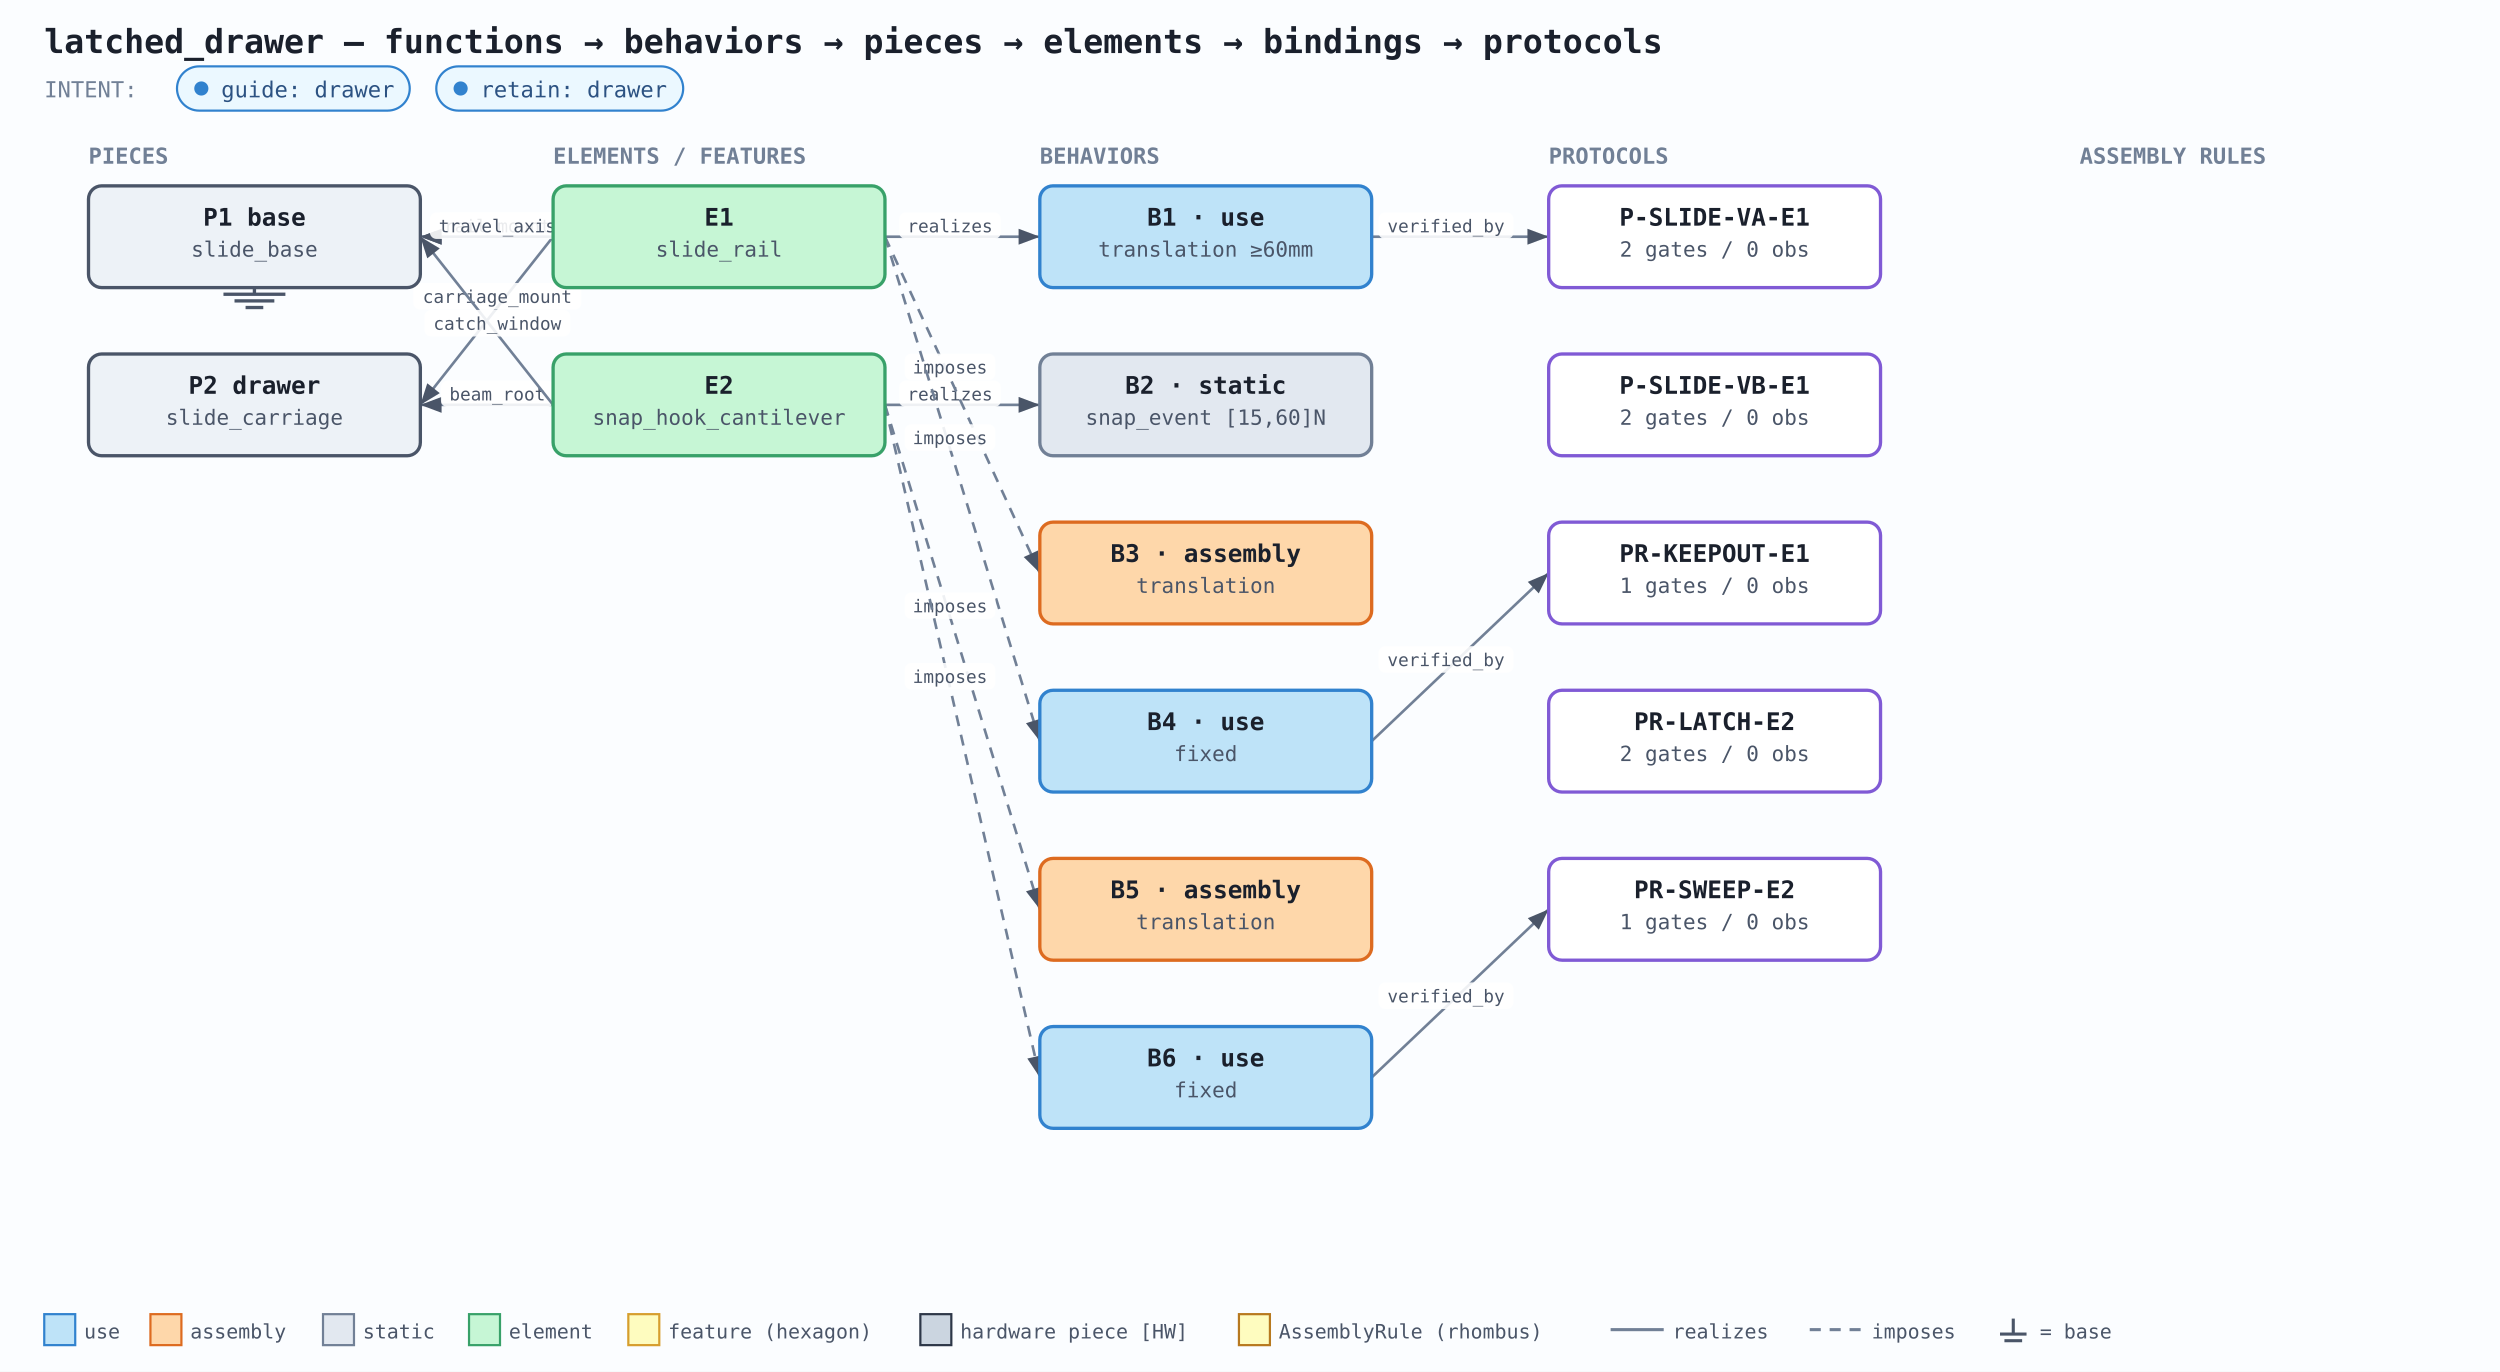
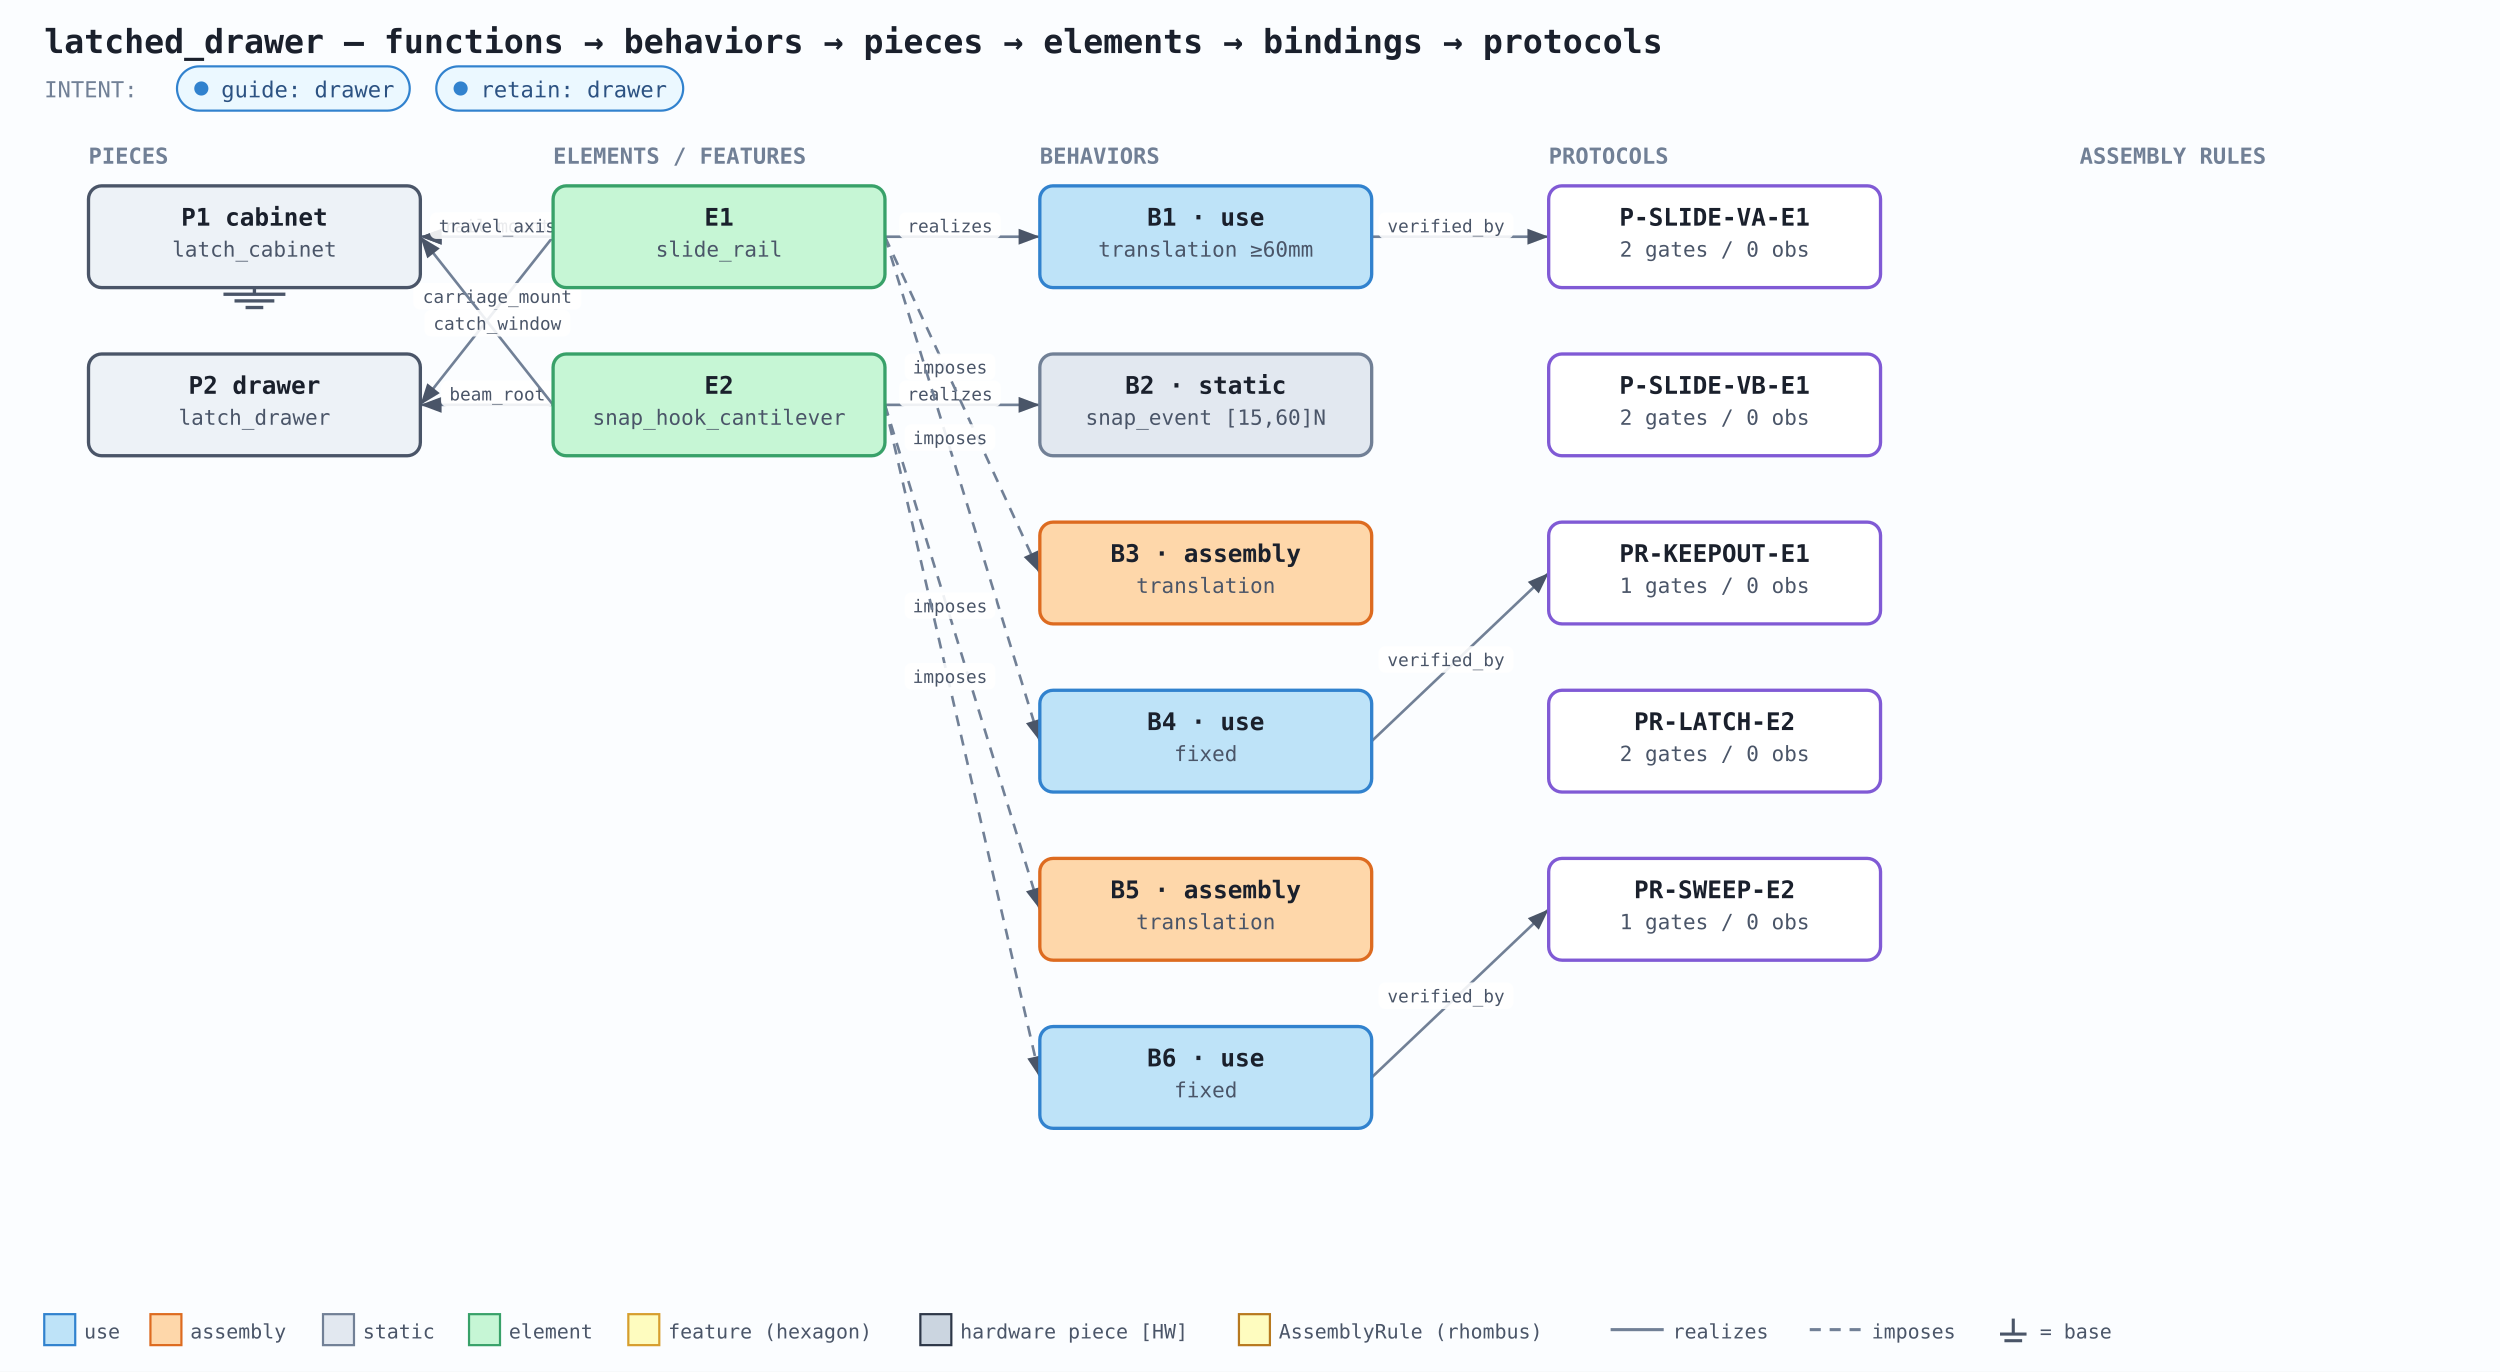
<svg xmlns="http://www.w3.org/2000/svg" width="1130" height="620" font-family="monospace" viewBox="0 0 1130 620">
  <rect width="1130" height="620" fill="#fbfdff" />
  <defs>
    <marker id="arw" markerWidth="9" markerHeight="9" refX="8" refY="3" orient="auto">
      <path d="M0,0 L8,3 L0,6 Z" fill="#4a5568" />
    </marker>
    <marker id="arwN" markerWidth="9" markerHeight="9" refX="8" refY="3" orient="auto">
      <path d="M0,0 L8,3 L0,6 Z" fill="#e53e3e" />
    </marker>
  </defs>
  <text x="20" y="24" font-size="15" font-weight="bold" fill="#1a202c">latched_drawer  —  functions → behaviors → pieces → elements → bindings → protocols</text>
  <text x="40" y="74" font-size="10" font-weight="bold" fill="#718096">PIECES</text>
  <text x="250" y="74" font-size="10" font-weight="bold" fill="#718096">ELEMENTS / FEATURES</text>
  <text x="470" y="74" font-size="10" font-weight="bold" fill="#718096">BEHAVIORS</text>
  <text x="700" y="74" font-size="10" font-weight="bold" fill="#718096">PROTOCOLS</text>
  <text x="940" y="74" font-size="10" font-weight="bold" fill="#718096">ASSEMBLY RULES</text>
  <text x="20" y="44" font-size="10" fill="#718096">INTENT:</text>
  <rect x="80" y="30" width="105.2" height="20" rx="10" fill="#ebf8ff" stroke="#3182ce" />
  <circle cx="91" cy="40" r="3.2" fill="#3182ce" />
  <text x="100" y="44" font-size="10" fill="#2c5282">guide: drawer</text>
  <rect x="197.2" y="30" width="111.6" height="20" rx="10" fill="#ebf8ff" stroke="#3182ce" />
  <circle cx="208.2" cy="40" r="3.2" fill="#3182ce" />
  <text x="217.2" y="44" font-size="10" fill="#2c5282">retain: drawer</text>
  <line x1="400" y1="107.0" x2="470" y2="107.0" stroke="#718096" stroke-width="1.2" marker-end="url(#arw)" />
  <rect x="406.4" y="96.0" width="46.0" height="12" rx="3" fill="#ffffff" fill-opacity="0.88" />
  <text x="429.4" y="105.0" font-size="8" fill="#4a5568" text-anchor="middle">realizes</text>
  <line x1="620" y1="107.0" x2="700" y2="107.0" stroke="#718096" stroke-width="1.2" marker-end="url(#arw)" />
  <rect x="623.1" y="96.0" width="61.0" height="12" rx="3" fill="#ffffff" fill-opacity="0.88" />
  <text x="653.6" y="105.0" font-size="8" fill="#4a5568" text-anchor="middle">verified_by</text>
  <line x1="400" y1="183.0" x2="470" y2="183.0" stroke="#718096" stroke-width="1.2" marker-end="url(#arw)" />
  <rect x="406.4" y="172.0" width="46.0" height="12" rx="3" fill="#ffffff" fill-opacity="0.88" />
  <text x="429.4" y="181.0" font-size="8" fill="#4a5568" text-anchor="middle">realizes</text>
  <line x1="400" y1="107.0" x2="470" y2="259.0" stroke="#718096" stroke-width="1.2" stroke-dasharray="5,4" marker-end="url(#arw)" />
  <rect x="408.9" y="159.84" width="41.0" height="12" rx="3" fill="#ffffff" fill-opacity="0.88" />
  <text x="429.4" y="168.84" font-size="8" fill="#4a5568" text-anchor="middle">imposes</text>
  <line x1="400" y1="107.0" x2="470" y2="335.0" stroke="#718096" stroke-width="1.2" stroke-dasharray="5,4" marker-end="url(#arw)" />
  <rect x="408.9" y="191.76" width="41.0" height="12" rx="3" fill="#ffffff" fill-opacity="0.88" />
  <text x="429.4" y="200.76" font-size="8" fill="#4a5568" text-anchor="middle">imposes</text>
  <line x1="620" y1="335.0" x2="700" y2="259.0" stroke="#718096" stroke-width="1.2" marker-end="url(#arw)" />
  <rect x="623.1" y="292.08" width="61.0" height="12" rx="3" fill="#ffffff" fill-opacity="0.88" />
  <text x="653.6" y="301.08" font-size="8" fill="#4a5568" text-anchor="middle">verified_by</text>
  <line x1="400" y1="183.0" x2="470" y2="411.0" stroke="#718096" stroke-width="1.2" stroke-dasharray="5,4" marker-end="url(#arw)" />
  <rect x="408.9" y="267.76" width="41.0" height="12" rx="3" fill="#ffffff" fill-opacity="0.88" />
  <text x="429.4" y="276.76" font-size="8" fill="#4a5568" text-anchor="middle">imposes</text>
  <line x1="400" y1="183.0" x2="470" y2="487.0" stroke="#718096" stroke-width="1.2" stroke-dasharray="5,4" marker-end="url(#arw)" />
  <rect x="408.9" y="299.68" width="41.0" height="12" rx="3" fill="#ffffff" fill-opacity="0.88" />
  <text x="429.4" y="308.68" font-size="8" fill="#4a5568" text-anchor="middle">imposes</text>
  <line x1="620" y1="487.0" x2="700" y2="411.0" stroke="#718096" stroke-width="1.2" marker-end="url(#arw)" />
  <rect x="623.1" y="444.08" width="61.0" height="12" rx="3" fill="#ffffff" fill-opacity="0.88" />
  <text x="653.6" y="453.08" font-size="8" fill="#4a5568" text-anchor="middle">verified_by</text>
  <line x1="250" y1="107.0" x2="190" y2="107.0" stroke="#718096" stroke-width="1.2" marker-end="url(#arw)" />
  <rect x="196.8" y="96.0" width="56.0" height="12" rx="3" fill="#ffffff" fill-opacity="0.88" />
  <text x="224.8" y="105.0" font-size="8" fill="#4a5568" text-anchor="middle">rail_mount</text>
  <line x1="250" y1="107.0" x2="190" y2="183.0" stroke="#718096" stroke-width="1.2" marker-end="url(#arw)" />
  <rect x="186.8" y="127.92" width="76.0" height="12" rx="3" fill="#ffffff" fill-opacity="0.88" />
  <text x="224.8" y="136.92" font-size="8" fill="#4a5568" text-anchor="middle">carriage_mount</text>
  <line x1="250" y1="107.0" x2="190" y2="107.0" stroke="#718096" stroke-width="1.2" marker-end="url(#arw)" />
  <rect x="194.3" y="96.0" width="61.0" height="12" rx="3" fill="#ffffff" fill-opacity="0.88" />
  <text x="224.8" y="105.0" font-size="8" fill="#4a5568" text-anchor="middle">travel_axis</text>
  <line x1="250" y1="183.0" x2="190" y2="183.0" stroke="#718096" stroke-width="1.2" marker-end="url(#arw)" />
  <rect x="199.3" y="172.0" width="51.0" height="12" rx="3" fill="#ffffff" fill-opacity="0.88" />
  <text x="224.8" y="181.0" font-size="8" fill="#4a5568" text-anchor="middle">beam_root</text>
  <line x1="250" y1="183.0" x2="190" y2="107.0" stroke="#718096" stroke-width="1.2" marker-end="url(#arw)" />
  <rect x="191.8" y="140.08" width="66.0" height="12" rx="3" fill="#ffffff" fill-opacity="0.88" />
  <text x="224.8" y="149.08" font-size="8" fill="#4a5568" text-anchor="middle">catch_window</text>
  <rect x="40" y="84" width="150" height="46" rx="6" fill="#edf2f7" stroke="#4a5568" stroke-width="1.5" />
-   <text x="115.0" y="102" font-size="11" font-family="monospace" font-weight="bold" fill="#1a202c" text-anchor="middle">P1  base</text>
-   <text x="115.0" y="116" font-size="9.5" font-family="monospace" font-weight="normal" fill="#4a5568" text-anchor="middle">slide_base</text>
+   <text x="115.0" y="102" font-size="11" font-family="monospace" font-weight="bold" fill="#1a202c" text-anchor="middle">P1  cabinet</text>
+   <text x="115.0" y="116" font-size="9.5" font-family="monospace" font-weight="normal" fill="#4a5568" text-anchor="middle">latch_cabinet</text>
  <line x1="115.0" y1="130" x2="115.0" y2="133" stroke="#4a5568" stroke-width="1.5" />
  <line x1="101.0" y1="133" x2="129.0" y2="133" stroke="#4a5568" stroke-width="1.5" />
  <line x1="106.0" y1="136" x2="124.0" y2="136" stroke="#4a5568" stroke-width="1.5" />
  <line x1="111.0" y1="139" x2="119.0" y2="139" stroke="#4a5568" stroke-width="1.5" />
  <rect x="40" y="160" width="150" height="46" rx="6" fill="#edf2f7" stroke="#4a5568" stroke-width="1.5" />
  <text x="115.0" y="178" font-size="11" font-family="monospace" font-weight="bold" fill="#1a202c" text-anchor="middle">P2  drawer</text>
-   <text x="115.0" y="192" font-size="9.5" font-family="monospace" font-weight="normal" fill="#4a5568" text-anchor="middle">slide_carriage</text>
+   <text x="115.0" y="192" font-size="9.5" font-family="monospace" font-weight="normal" fill="#4a5568" text-anchor="middle">latch_drawer</text>
  <rect x="250" y="84" width="150" height="46" rx="6" fill="#c6f6d5" stroke="#38a169" stroke-width="1.5" />
  <text x="325.0" y="102" font-size="11" font-family="monospace" font-weight="bold" fill="#1a202c" text-anchor="middle">E1</text>
  <text x="325.0" y="116" font-size="9.5" font-family="monospace" font-weight="normal" fill="#4a5568" text-anchor="middle">slide_rail</text>
  <rect x="250" y="160" width="150" height="46" rx="6" fill="#c6f6d5" stroke="#38a169" stroke-width="1.5" />
  <text x="325.0" y="178" font-size="11" font-family="monospace" font-weight="bold" fill="#1a202c" text-anchor="middle">E2</text>
  <text x="325.0" y="192" font-size="9.5" font-family="monospace" font-weight="normal" fill="#4a5568" text-anchor="middle">snap_hook_cantilever</text>
  <rect x="470" y="84" width="150" height="46" rx="6" fill="#bee3f8" stroke="#3182ce" stroke-width="1.5" />
  <text x="545.0" y="102" font-size="11" font-family="monospace" font-weight="bold" fill="#1a202c" text-anchor="middle">B1 · use</text>
  <text x="545.0" y="116" font-size="9.5" font-family="monospace" font-weight="normal" fill="#4a5568" text-anchor="middle">translation ≥60mm</text>
  <rect x="470" y="160" width="150" height="46" rx="6" fill="#e2e8f0" stroke="#718096" stroke-width="1.5" />
  <text x="545.0" y="178" font-size="11" font-family="monospace" font-weight="bold" fill="#1a202c" text-anchor="middle">B2 · static</text>
  <text x="545.0" y="192" font-size="9.5" font-family="monospace" font-weight="normal" fill="#4a5568" text-anchor="middle">snap_event [15,60]N</text>
  <rect x="470" y="236" width="150" height="46" rx="6" fill="#fed7aa" stroke="#dd6b20" stroke-width="1.5" />
  <text x="545.0" y="254" font-size="11" font-family="monospace" font-weight="bold" fill="#1a202c" text-anchor="middle">B3 · assembly</text>
  <text x="545.0" y="268" font-size="9.5" font-family="monospace" font-weight="normal" fill="#4a5568" text-anchor="middle">translation</text>
  <rect x="470" y="312" width="150" height="46" rx="6" fill="#bee3f8" stroke="#3182ce" stroke-width="1.5" />
  <text x="545.0" y="330" font-size="11" font-family="monospace" font-weight="bold" fill="#1a202c" text-anchor="middle">B4 · use</text>
  <text x="545.0" y="344" font-size="9.5" font-family="monospace" font-weight="normal" fill="#4a5568" text-anchor="middle">fixed</text>
  <rect x="470" y="388" width="150" height="46" rx="6" fill="#fed7aa" stroke="#dd6b20" stroke-width="1.5" />
  <text x="545.0" y="406" font-size="11" font-family="monospace" font-weight="bold" fill="#1a202c" text-anchor="middle">B5 · assembly</text>
  <text x="545.0" y="420" font-size="9.5" font-family="monospace" font-weight="normal" fill="#4a5568" text-anchor="middle">translation</text>
  <rect x="470" y="464" width="150" height="46" rx="6" fill="#bee3f8" stroke="#3182ce" stroke-width="1.5" />
  <text x="545.0" y="482" font-size="11" font-family="monospace" font-weight="bold" fill="#1a202c" text-anchor="middle">B6 · use</text>
  <text x="545.0" y="496" font-size="9.5" font-family="monospace" font-weight="normal" fill="#4a5568" text-anchor="middle">fixed</text>
  <rect x="700" y="84" width="150" height="46" rx="6" fill="#ffffff" stroke="#805ad5" stroke-width="1.5" />
  <text x="775.0" y="102" font-size="11" font-family="monospace" font-weight="bold" fill="#1a202c" text-anchor="middle">P-SLIDE-VA-E1</text>
  <text x="775.0" y="116" font-size="9.5" font-family="monospace" font-weight="normal" fill="#4a5568" text-anchor="middle">2 gates / 0 obs</text>
  <rect x="700" y="160" width="150" height="46" rx="6" fill="#ffffff" stroke="#805ad5" stroke-width="1.5" />
  <text x="775.0" y="178" font-size="11" font-family="monospace" font-weight="bold" fill="#1a202c" text-anchor="middle">P-SLIDE-VB-E1</text>
  <text x="775.0" y="192" font-size="9.5" font-family="monospace" font-weight="normal" fill="#4a5568" text-anchor="middle">2 gates / 0 obs</text>
  <rect x="700" y="236" width="150" height="46" rx="6" fill="#ffffff" stroke="#805ad5" stroke-width="1.5" />
  <text x="775.0" y="254" font-size="11" font-family="monospace" font-weight="bold" fill="#1a202c" text-anchor="middle">PR-KEEPOUT-E1</text>
  <text x="775.0" y="268" font-size="9.5" font-family="monospace" font-weight="normal" fill="#4a5568" text-anchor="middle">1 gates / 0 obs</text>
  <rect x="700" y="312" width="150" height="46" rx="6" fill="#ffffff" stroke="#805ad5" stroke-width="1.5" />
  <text x="775.0" y="330" font-size="11" font-family="monospace" font-weight="bold" fill="#1a202c" text-anchor="middle">PR-LATCH-E2</text>
  <text x="775.0" y="344" font-size="9.5" font-family="monospace" font-weight="normal" fill="#4a5568" text-anchor="middle">2 gates / 0 obs</text>
  <rect x="700" y="388" width="150" height="46" rx="6" fill="#ffffff" stroke="#805ad5" stroke-width="1.5" />
  <text x="775.0" y="406" font-size="11" font-family="monospace" font-weight="bold" fill="#1a202c" text-anchor="middle">PR-SWEEP-E2</text>
  <text x="775.0" y="420" font-size="9.5" font-family="monospace" font-weight="normal" fill="#4a5568" text-anchor="middle">1 gates / 0 obs</text>
  <rect x="20" y="594" width="14" height="14" fill="#bee3f8" stroke="#3182ce" />
  <text x="38" y="605" font-size="9" fill="#4a5568">use</text>
  <rect x="68.0" y="594" width="14" height="14" fill="#fed7aa" stroke="#dd6b20" />
  <text x="86.0" y="605" font-size="9" fill="#4a5568">assembly</text>
  <rect x="146.0" y="594" width="14" height="14" fill="#e2e8f0" stroke="#718096" />
  <text x="164.0" y="605" font-size="9" fill="#4a5568">static</text>
  <rect x="212.0" y="594" width="14" height="14" fill="#c6f6d5" stroke="#38a169" />
  <text x="230.0" y="605" font-size="9" fill="#4a5568">element</text>
  <rect x="284.0" y="594" width="14" height="14" fill="#fefcbf" stroke="#d69e2e" />
  <text x="302.0" y="605" font-size="9" fill="#4a5568">feature (hexagon)</text>
  <rect x="416.0" y="594" width="14" height="14" fill="#cbd5e0" stroke="#2d3748" />
  <text x="434.0" y="605" font-size="9" fill="#4a5568">hardware piece [HW]</text>
  <rect x="560.0" y="594" width="14" height="14" fill="#fefcbf" stroke="#b7791f" />
  <text x="578.0" y="605" font-size="9" fill="#4a5568">AssemblyRule (rhombus)</text>
  <line x1="728.0" y1="601" x2="752.0" y2="601" stroke="#718096" stroke-width="1.4" />
  <text x="756.0" y="605" font-size="9" fill="#4a5568">realizes</text>
  <line x1="818.0" y1="601" x2="842.0" y2="601" stroke="#718096" stroke-width="1.4" stroke-dasharray="5,4" />
  <text x="846.0" y="605" font-size="9" fill="#4a5568">imposes</text>
  <line x1="910.0" y1="596" x2="910.0" y2="603" stroke="#4a5568" stroke-width="1.4" />
  <line x1="904.0" y1="603" x2="916.0" y2="603" stroke="#4a5568" stroke-width="1.4" />
  <line x1="906.0" y1="606" x2="914.0" y2="606" stroke="#4a5568" stroke-width="1.4" />
  <text x="922.0" y="605" font-size="9" fill="#4a5568">= base</text>
</svg>
